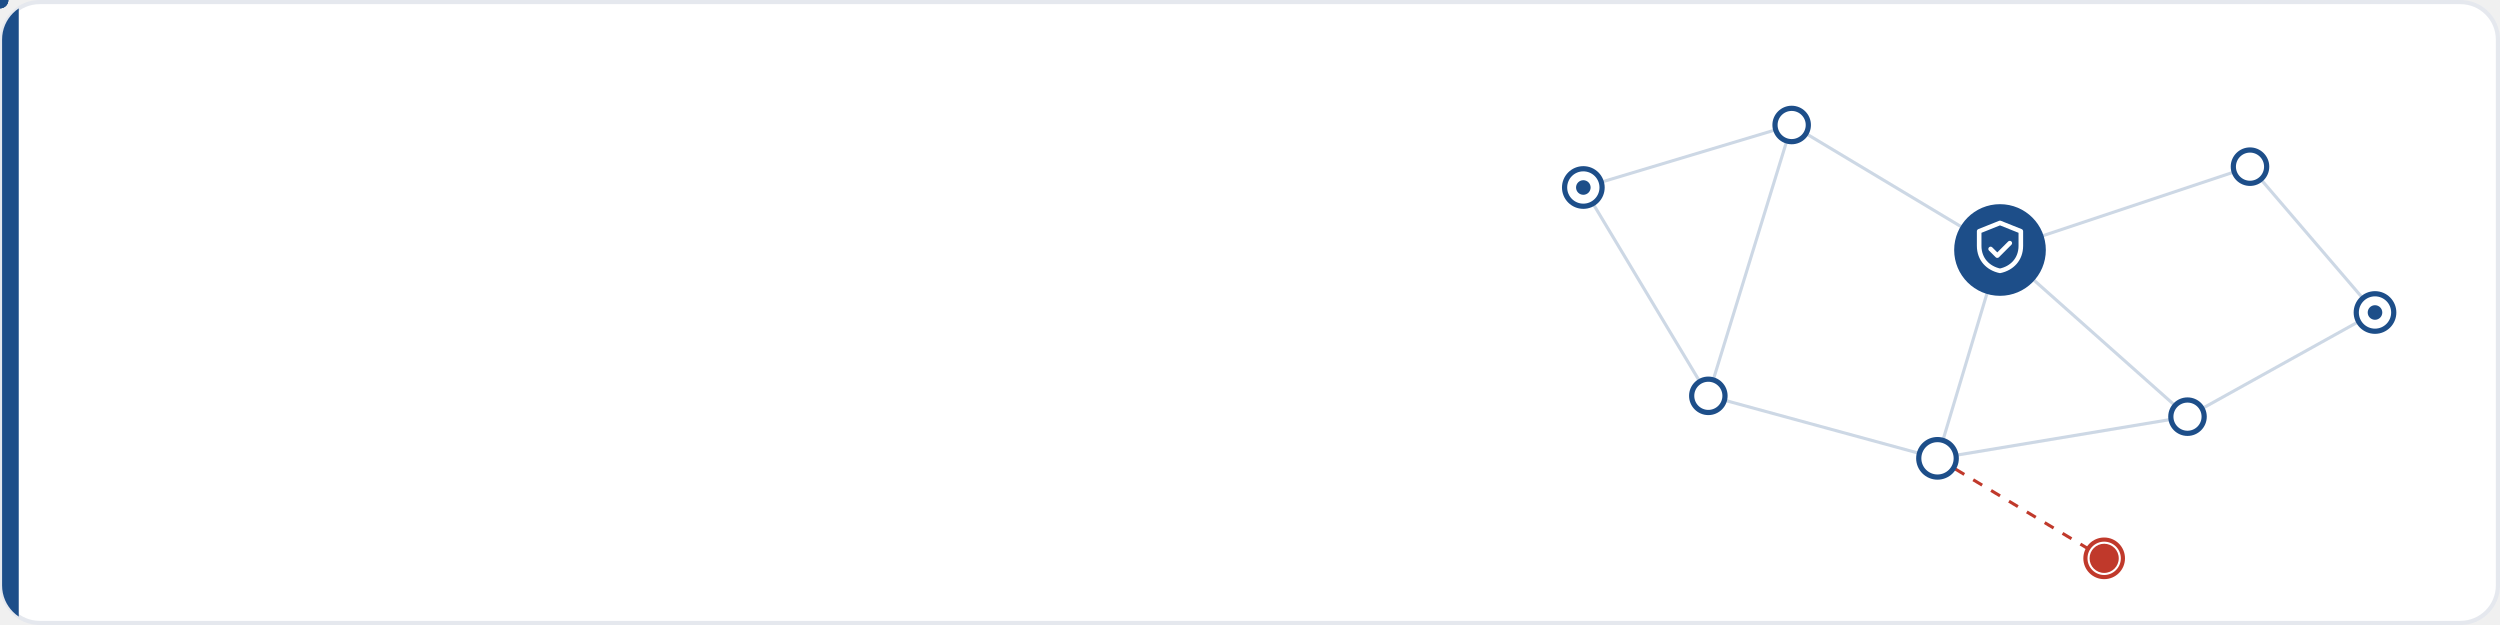
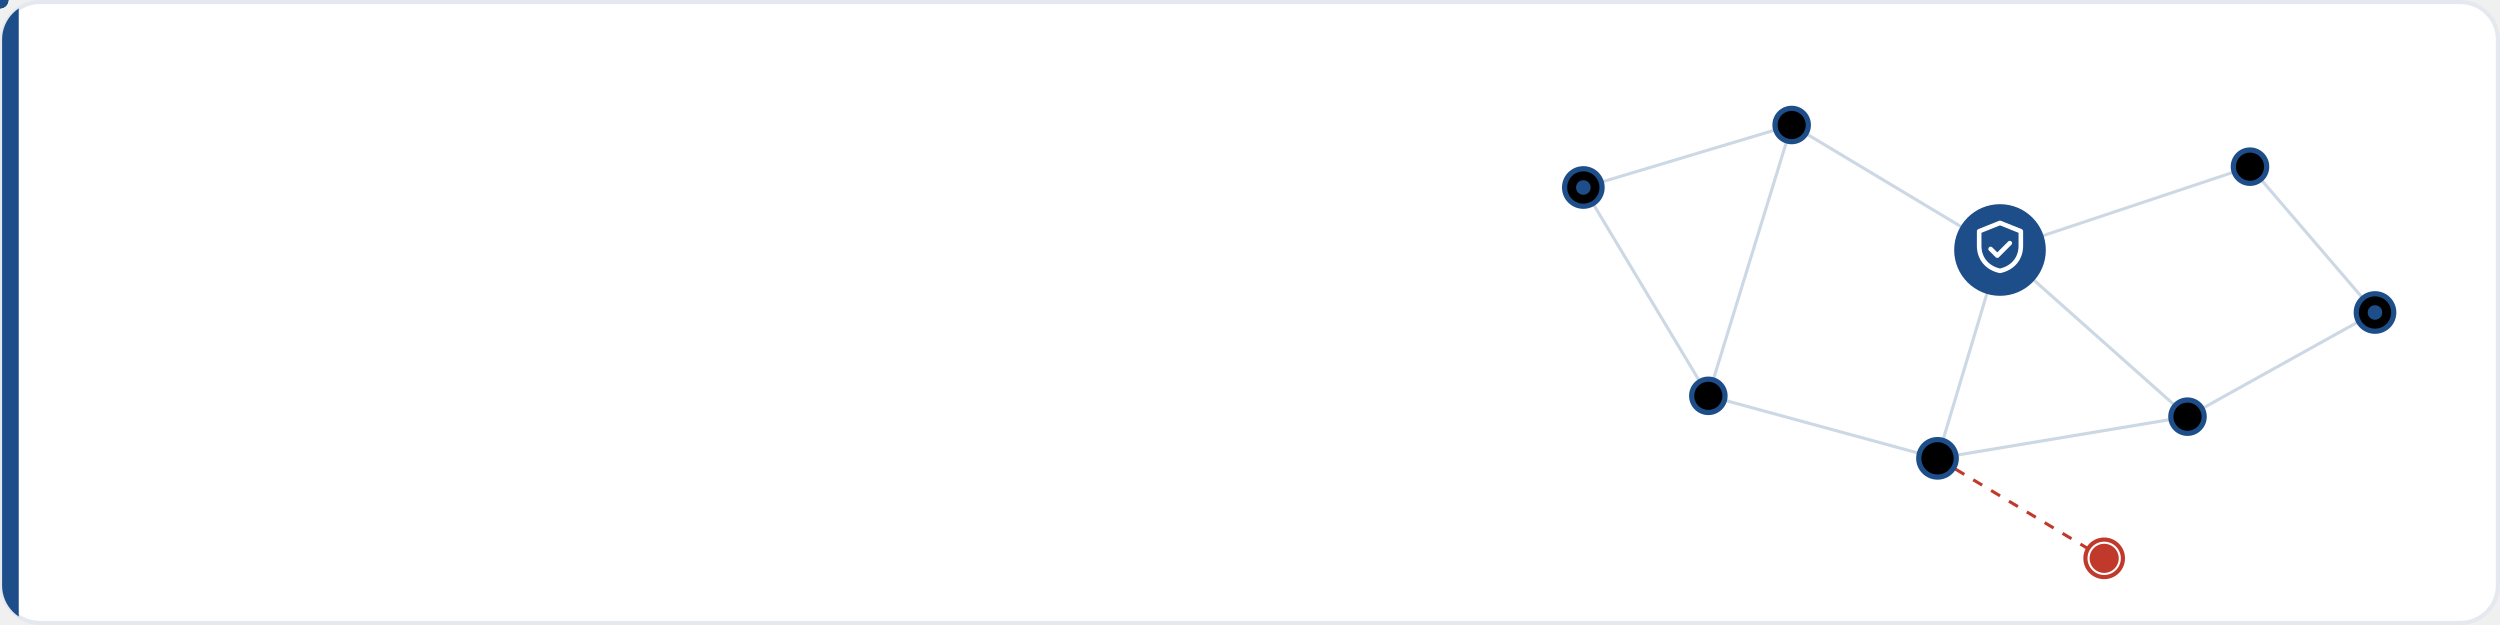
<svg xmlns="http://www.w3.org/2000/svg" width="1200" height="300" viewBox="0 0 1200 300" role="img" aria-label="Mazharul Islam — Lecturer, Researcher, Educator">
  <style>
    .fade { opacity: 0; animation: fadeUp .9s ease forwards; }
    .d1 { animation-delay: .1s; } .d2 { animation-delay: .35s; } .d3 { animation-delay: .6s; } .d4 { animation-delay: .85s; }
    @keyframes fadeUp { from { opacity: 0; transform: translateY(12px); } to { opacity: 1; transform: none; } }
    .edge { stroke: #1D4E89; stroke-opacity: .22; stroke-width: 1.5; }
-     .node { fill: #ffffff; stroke: #1D4E89; stroke-width: 2.5; }
+     .node { fill: #ffffeff; stroke: #1D4E89; stroke-width: 2.5; }
    .core { fill: #1D4E89; }
    .packet { fill: #1D4E89; }
    .threat-edge { stroke: #c0392b; stroke-width: 1.5; stroke-dasharray: 5 5; animation: dash 1s linear infinite, blink 2.4s ease-in-out infinite; }
    @keyframes dash { to { stroke-dashoffset: -20; } }
    @keyframes blink { 0%, 100% { stroke-opacity: .15; } 50% { stroke-opacity: .8; } }
    .ring { fill: none; stroke: #c0392b; stroke-width: 2; transform-box: fill-box; transform-origin: center; animation: ping 2.4s ease-out infinite; }
    @keyframes ping { 0% { transform: scale(.6); opacity: .9; } 100% { transform: scale(2.4); opacity: 0; } }
    .pulse { transform-box: fill-box; transform-origin: center; animation: pulse 3s ease-in-out infinite; }
    @keyframes pulse { 0%, 100% { transform: scale(1); } 50% { transform: scale(1.25); } }
    .shield { transform-box: fill-box; transform-origin: center; animation: pulse 2.4s ease-in-out infinite; }
  </style>
  <defs>
    <clipPath id="card">
      <rect x="1" y="1" width="1198" height="298" rx="18" />
    </clipPath>
  </defs>
  <rect x="1" y="1" width="1198" height="298" rx="18" fill="#ffffff" stroke="#e5e8ee" stroke-width="2" />
  <rect x="0" y="0" width="9" height="300" fill="#1D4E89" clip-path="url(#card)" />
  <g font-family="Georgia, 'Times New Roman', serif">
    <text class="fade d1" x="64" y="92" font-family="Helvetica, Arial, sans-serif" font-size="14" font-weight="700" letter-spacing="3" fill="#1D4E89">LECTURER · RESEARCHER · EDUCATOR</text>
    <text class="fade d2" x="62" y="158" font-size="58" font-weight="700" fill="#111827">Mazharul Islam</text>
    <text class="fade d3" x="64" y="200" font-family="Helvetica, Arial, sans-serif" font-size="18" fill="#5b6474">Network Security · IoT Intrusion Detection · Machine Learning</text>
    <g class="fade d4">
      <rect x="64" y="226" width="36" height="3" rx="1.5" fill="#1D4E89" />
      <text x="112" y="232" font-family="Helvetica, Arial, sans-serif" font-size="15" fill="#5b6474">Imperial College of Engineering, Khulna</text>
    </g>
  </g>
  <g>
    <line class="edge" x1="760" y1="90" x2="860" y2="60" />
    <line class="edge" x1="860" y1="60" x2="960" y2="120" />
    <line class="edge" x1="960" y1="120" x2="1080" y2="80" />
    <line class="edge" x1="1080" y1="80" x2="1140" y2="150" />
    <line class="edge" x1="760" y1="90" x2="820" y2="190" />
    <line class="edge" x1="820" y1="190" x2="930" y2="220" />
    <line class="edge" x1="930" y1="220" x2="1050" y2="200" />
    <line class="edge" x1="1050" y1="200" x2="1140" y2="150" />
    <line class="edge" x1="960" y1="120" x2="930" y2="220" />
    <line class="edge" x1="960" y1="120" x2="1050" y2="200" />
    <line class="edge" x1="860" y1="60" x2="820" y2="190" />
    <line class="threat-edge" x1="930" y1="220" x2="1010" y2="268" />
    <circle class="ring" cx="1010" cy="268" r="9" />
    <circle cx="1010" cy="268" r="7" fill="#c0392b" />
    <circle class="packet" r="4">
      <animateMotion dur="5s" repeatCount="indefinite" path="M760,90 L860,60 L960,120 L1080,80 L1140,150" />
    </circle>
    <circle class="packet" r="4">
      <animateMotion dur="4.2s" begin="1s" repeatCount="indefinite" path="M820,190 L930,220 L1050,200 L1140,150" />
    </circle>
    <circle class="packet" r="4">
      <animateMotion dur="6s" begin="2s" repeatCount="indefinite" path="M760,90 L820,190 L930,220 L960,120 L1050,200" />
    </circle>
    <circle class="packet" r="3.5">
      <animateMotion dur="4.8s" begin=".5s" repeatCount="indefinite" path="M1140,150 L1080,80 L960,120 L860,60 L760,90" />
    </circle>
    <circle class="node" cx="760" cy="90" r="9" />
    <circle class="node" cx="860" cy="60" r="8" />
    <circle class="node" cx="1080" cy="80" r="8" />
    <circle class="node" cx="820" cy="190" r="8" />
    <circle class="node" cx="930" cy="220" r="9" />
    <circle class="node" cx="1050" cy="200" r="8" />
    <circle class="node" cx="1140" cy="150" r="9" />
    <circle class="core pulse" cx="760" cy="90" r="3.5" />
    <circle class="core pulse" cx="1140" cy="150" r="3.5" />
    <circle cx="960" cy="120" r="22" fill="#1D4E89" />
    <path class="shield" d="M960 107 l-10 4 v7 c0 6.5 4.3 10.8 10 12 5.7-1.2 10-5.5 10-12 v-7 z" fill="none" stroke="#ffffff" stroke-width="2.2" stroke-linejoin="round" />
    <path d="M955.5 119.5 l3.2 3.2 6-6" fill="none" stroke="#ffffff" stroke-width="2.2" stroke-linecap="round" stroke-linejoin="round" />
  </g>
</svg>
